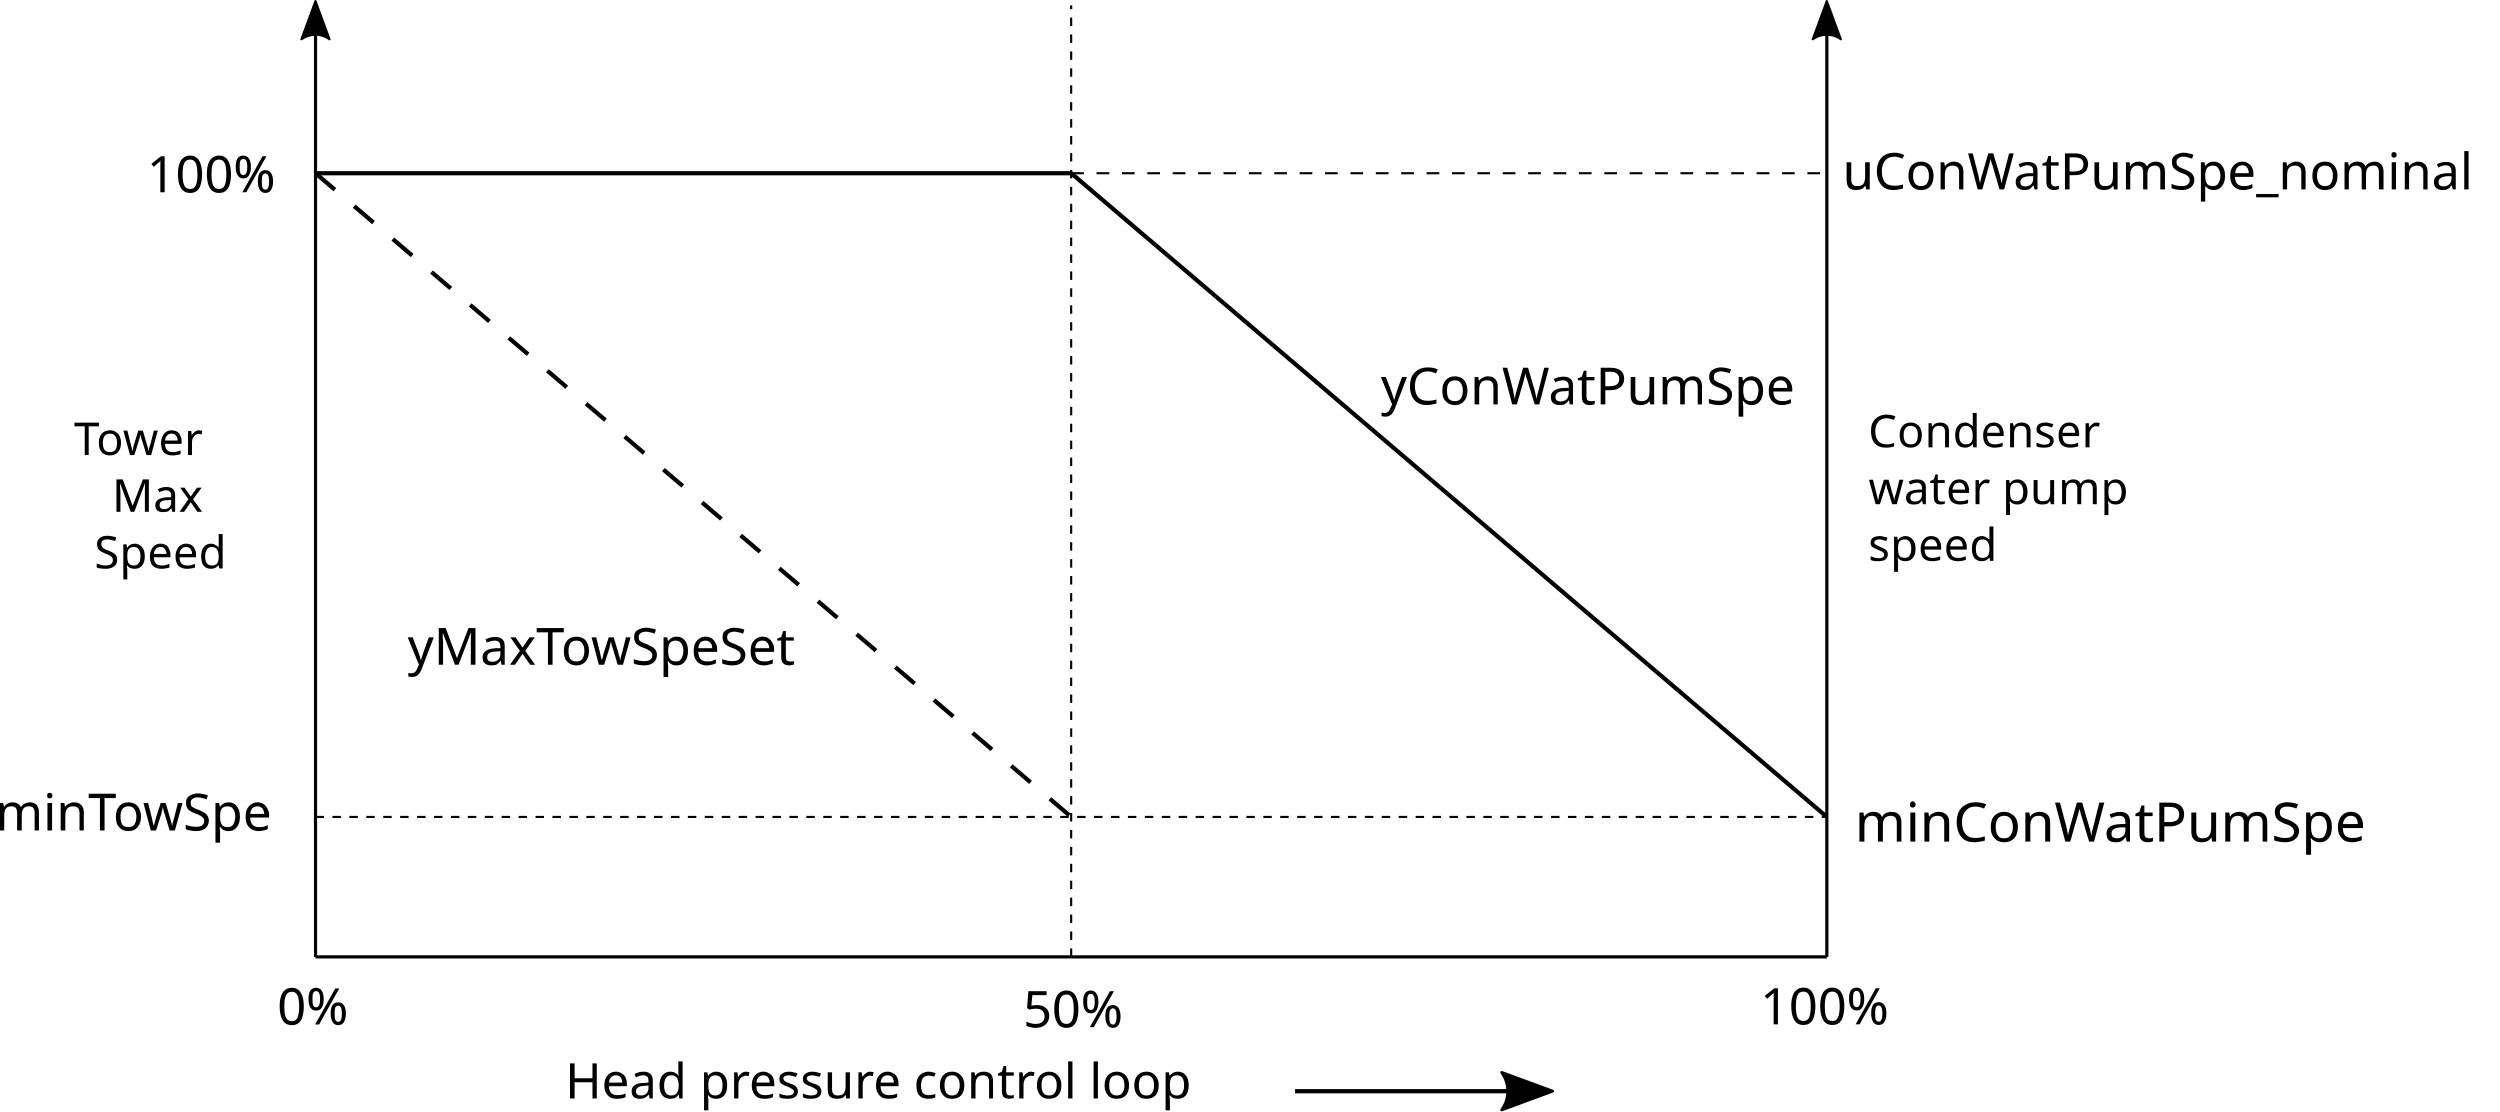
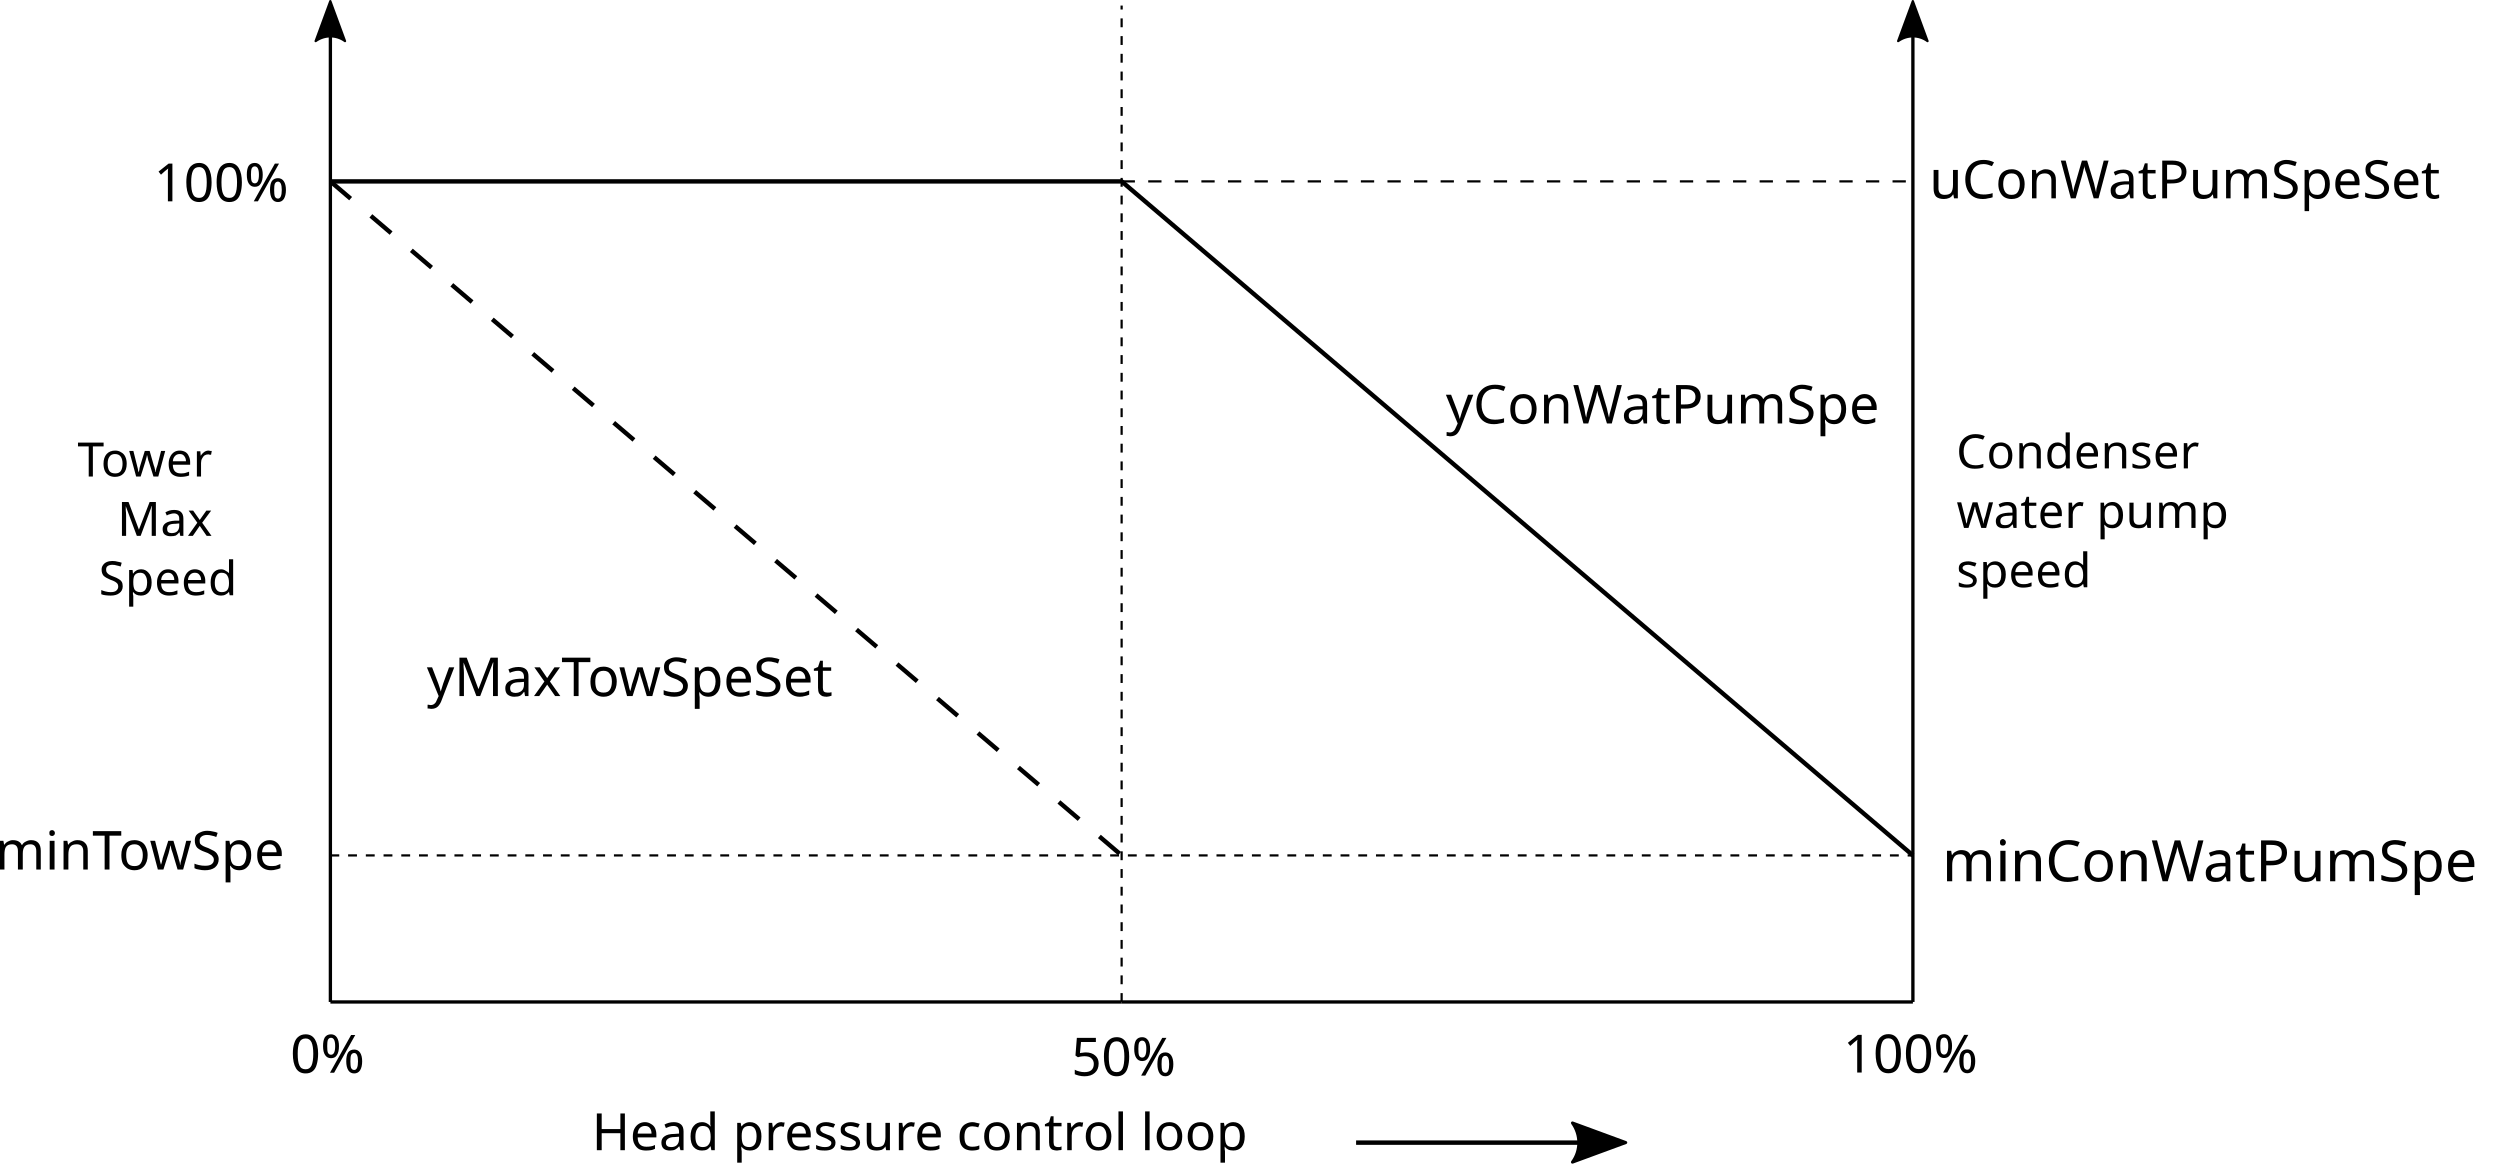
- <svg xmlns="http://www.w3.org/2000/svg" width="118.17mm" height="52.529mm" viewBox="0 0 118.17 52.529" version="1.1" id="svg8">
+ <svg xmlns="http://www.w3.org/2000/svg" width="112.854mm" height="52.529mm" viewBox="0 0 112.854 52.529" version="1.1" id="svg8">
  <defs id="defs2">
    <marker orient="auto" refY="0" refX="0" id="marker1208" style="overflow:visible">
      <path id="path1206" style="fill:#000000;fill-opacity:1;fill-rule:evenodd;stroke:#000000;stroke-width:0.625;stroke-linejoin:round;stroke-opacity:1" d="M 8.719,4.034 -2.207,0.016 8.719,-4.002 c -1.745,2.372 -1.735,5.617 -6e-7,8.035 z" transform="matrix(-1.1,0,0,-1.1,-1.1,0)" />
    </marker>
    <marker orient="auto" refY="0" refX="0" id="Arrow2Lend" style="overflow:visible">
      <path id="path869" style="fill:#000000;fill-opacity:1;fill-rule:evenodd;stroke:#000000;stroke-width:0.625;stroke-linejoin:round;stroke-opacity:1" d="M 8.719,4.034 -2.207,0.016 8.719,-4.002 c -1.745,2.372 -1.735,5.617 -6e-7,8.035 z" transform="matrix(-1.1,0,0,-1.1,-1.1,0)" />
    </marker>
    <marker style="overflow:visible" id="marker1138" refX="0" refY="0" orient="auto">
      <path transform="matrix(1.1,0,0,1.1,1.1,0)" d="M 8.719,4.034 -2.207,0.016 8.719,-4.002 c -1.745,2.372 -1.735,5.617 -6e-7,8.035 z" style="fill:#000000;fill-opacity:1;fill-rule:evenodd;stroke:#000000;stroke-width:0.625;stroke-linejoin:round;stroke-opacity:1" id="path1136" />
    </marker>
    <marker orient="auto" refY="0" refX="0" id="Arrow2Lstart" style="overflow:visible">
      <path id="path866" style="fill:#000000;fill-opacity:1;fill-rule:evenodd;stroke:#000000;stroke-width:0.625;stroke-linejoin:round;stroke-opacity:1" d="M 8.719,4.034 -2.207,0.016 8.719,-4.002 c -1.745,2.372 -1.735,5.617 -6e-7,8.035 z" transform="matrix(1.1,0,0,1.1,1.1,0)" />
    </marker>
  </defs>
  <g id="layer1" transform="translate(-6.252847,-65.23883)">
    <path style="fill:none;fill-rule:evenodd;stroke:#000000;stroke-width:0.15;stroke-linecap:butt;stroke-linejoin:miter;stroke-miterlimit:4;stroke-dasharray:none;stroke-opacity:1;marker-start:url(#Arrow2Lstart)" d="M 21.167,65.49 V 110.469" id="path817" />
    <path style="fill:none;fill-rule:evenodd;stroke:#000000;stroke-width:0.15;stroke-linecap:butt;stroke-linejoin:miter;stroke-miterlimit:4;stroke-dasharray:none;stroke-opacity:1" d="m 21.167,110.469 h 35.719" id="path821" />
    <path style="fill:none;fill-rule:evenodd;stroke:#000000;stroke-width:0.15;stroke-linecap:butt;stroke-linejoin:miter;stroke-miterlimit:4;stroke-dasharray:none;stroke-opacity:1" d="m 56.885,110.469 h 35.719" id="path821-9" />
    <path style="fill:none;fill-rule:evenodd;stroke:#000000;stroke-width:0.15;stroke-linecap:butt;stroke-linejoin:miter;stroke-miterlimit:4;stroke-dasharray:none;stroke-opacity:1;marker-end:url(#Arrow2Lend)" d="M 92.604,110.469 V 65.49" id="path838" />
    <path style="fill:none;fill-rule:evenodd;stroke:#000000;stroke-width:0.2;stroke-linecap:butt;stroke-linejoin:miter;stroke-miterlimit:4;stroke-dasharray:1.2, 1.2;stroke-dashoffset:0;stroke-opacity:1" d="m 21.167,73.427 35.719,30.427" id="path842" />
    <path style="fill:none;fill-rule:evenodd;stroke:#000000;stroke-width:0.1;stroke-linecap:butt;stroke-linejoin:miter;stroke-miterlimit:4;stroke-dasharray:0.4, 0.4;stroke-dashoffset:0;stroke-opacity:1" d="m 21.167,103.854 h 71.438" id="path844" />
    <path style="fill:none;fill-rule:evenodd;stroke:#000000;stroke-width:0.2;stroke-linecap:butt;stroke-linejoin:miter;stroke-miterlimit:4;stroke-dasharray:none;stroke-opacity:1" d="m 21.167,73.427 h 35.719 l 35.719,30.427" id="path846" />
    <path style="fill:none;fill-rule:evenodd;stroke:#000000;stroke-width:0.1;stroke-linecap:butt;stroke-linejoin:miter;stroke-miterlimit:4;stroke-dasharray:0.6, 0.6;stroke-dashoffset:0;stroke-opacity:1" d="m 56.885,73.427 h 35.719" id="path1196" />
    <text xml:space="preserve" style="font-style:normal;font-weight:normal;font-size:2.317px;line-height:125%;font-family:sans-serif;letter-spacing:0px;word-spacing:0px;fill:#000000;fill-opacity:1;stroke:none;stroke-width:0.058px;stroke-linecap:butt;stroke-linejoin:miter;stroke-opacity:1" x="32.977" y="117.163" id="text1200">
      <tspan id="tspan1198" x="32.977" y="117.163" style="stroke-width:0.058px">Head pressure control loop</tspan>
    </text>
    <path style="fill:none;fill-rule:evenodd;stroke:#000000;stroke-width:0.1;stroke-linecap:butt;stroke-linejoin:miter;stroke-miterlimit:4;stroke-dasharray:0.4, 0.4;stroke-dashoffset:0;stroke-opacity:1" d="M 56.885,110.469 V 65.49" id="path1202" />
    <path style="fill:none;fill-rule:evenodd;stroke:#000000;stroke-width:0.2;stroke-linecap:butt;stroke-linejoin:miter;stroke-miterlimit:4;stroke-dasharray:none;stroke-opacity:1;marker-end:url(#marker1208)" d="m 67.469,116.819 h 11.906" id="path1204" />
    <text xml:space="preserve" style="font-style:normal;font-weight:normal;font-size:2.386px;line-height:125%;font-family:sans-serif;letter-spacing:0px;word-spacing:0px;fill:#000000;fill-opacity:1;stroke:none;stroke-width:0.06px;stroke-linecap:butt;stroke-linejoin:miter;stroke-opacity:1" x="54.613" y="113.792" id="text1248">
      <tspan id="tspan1246" x="54.613" y="113.792" style="stroke-width:0.06px">50%</tspan>
    </text>
    <text xml:space="preserve" style="font-style:normal;font-variant:normal;font-weight:normal;font-stretch:normal;font-size:2.386px;line-height:125%;font-family:sans-serif;-inkscape-font-specification:'sans-serif, Normal';font-variant-ligatures:normal;font-variant-caps:normal;font-variant-numeric:normal;font-feature-settings:normal;text-align:start;letter-spacing:0px;word-spacing:0px;writing-mode:lr-tb;text-anchor:start;fill:#000000;fill-opacity:1;stroke:none;stroke-width:0.06px;stroke-linecap:butt;stroke-linejoin:miter;stroke-opacity:1" x="89.449" y="113.655" id="text1248-2">
      <tspan id="tspan1280" x="89.449" y="113.655">100%</tspan>
    </text>
    <text xml:space="preserve" style="font-style:normal;font-variant:normal;font-weight:normal;font-stretch:normal;font-size:2.386px;line-height:125%;font-family:sans-serif;-inkscape-font-specification:'sans-serif, Normal';font-variant-ligatures:normal;font-variant-caps:normal;font-variant-numeric:normal;font-feature-settings:normal;text-align:start;letter-spacing:0px;word-spacing:0px;writing-mode:lr-tb;text-anchor:start;fill:#000000;fill-opacity:1;stroke:none;stroke-width:0.06px;stroke-linecap:butt;stroke-linejoin:miter;stroke-opacity:1" x="19.365" y="113.665" id="text1248-2-9">
      <tspan id="tspan1300" x="19.365" y="113.665">0%</tspan>
    </text>
    <text xml:space="preserve" style="font-style:normal;font-weight:normal;font-size:2.42px;line-height:125%;font-family:sans-serif;letter-spacing:0px;word-spacing:0px;fill:#000000;fill-opacity:1;stroke:none;stroke-width:0.06px;stroke-linecap:butt;stroke-linejoin:miter;stroke-opacity:1" x="6.033" y="104.494" id="text1310">
      <tspan id="tspan1308" x="6.033" y="104.494" style="stroke-width:0.06px">minTowSpe</tspan>
    </text>
    <text xml:space="preserve" style="font-style:normal;font-variant:normal;font-weight:normal;font-stretch:normal;font-size:2.573px;line-height:125%;font-family:sans-serif;-inkscape-font-specification:'sans-serif, Normal';font-variant-ligatures:normal;font-variant-caps:normal;font-variant-numeric:normal;font-feature-settings:normal;text-align:start;letter-spacing:0px;word-spacing:0px;writing-mode:lr-tb;text-anchor:start;fill:#000000;fill-opacity:1;stroke:none;stroke-width:0.064px;stroke-linecap:butt;stroke-linejoin:miter;stroke-opacity:1" x="93.925" y="105.02" id="text1314">
      <tspan id="tspan5278" x="93.925" y="105.02">minConWatPumSpe</tspan>
    </text>
    <text xml:space="preserve" style="font-style:normal;font-variant:normal;font-weight:normal;font-stretch:normal;font-size:2.386px;line-height:125%;font-family:sans-serif;-inkscape-font-specification:'sans-serif, Normal';font-variant-ligatures:normal;font-variant-caps:normal;font-variant-numeric:normal;font-feature-settings:normal;text-align:start;letter-spacing:0px;word-spacing:0px;writing-mode:lr-tb;text-anchor:start;fill:#000000;fill-opacity:1;stroke:none;stroke-width:0.06px;stroke-linecap:butt;stroke-linejoin:miter;stroke-opacity:1" x="13.19" y="74.329" id="text1248-2-9-6">
      <tspan id="tspan1334" x="13.19" y="74.329">100%</tspan>
    </text>
    <text xml:space="preserve" style="font-style:normal;font-variant:normal;font-weight:normal;font-stretch:normal;font-size:2.386px;line-height:125%;font-family:sans-serif;-inkscape-font-specification:'sans-serif, Normal';font-variant-ligatures:normal;font-variant-caps:normal;font-variant-numeric:normal;font-feature-settings:normal;text-align:start;letter-spacing:0px;word-spacing:0px;writing-mode:lr-tb;text-anchor:start;fill:#000000;fill-opacity:1;stroke:none;stroke-width:0.06px;stroke-linecap:butt;stroke-linejoin:miter;stroke-opacity:1" x="93.351" y="74.192" id="text1248-2-9-6-0">
-       <tspan id="tspan907" x="93.351" y="74.192">uConWatPumSpe_nominal</tspan>
+       <tspan id="tspan907" x="93.351" y="74.192">uConWatPumSpeSet</tspan>
    </text>
    <text xml:space="preserve" style="font-style:normal;font-variant:normal;font-weight:normal;font-stretch:normal;font-size:2.146px;line-height:125%;font-family:sans-serif;-inkscape-font-specification:'sans-serif, Normal';font-variant-ligatures:normal;font-variant-caps:normal;font-variant-numeric:normal;font-feature-settings:normal;text-align:end;letter-spacing:0px;word-spacing:0px;writing-mode:lr-tb;text-anchor:end;fill:#000000;fill-opacity:1;stroke:none;stroke-width:0.054px;stroke-linecap:butt;stroke-linejoin:miter;stroke-opacity:1" x="19.744" y="86.747" id="text1356">
      <tspan id="tspan1354" x="19.744" y="86.747" style="font-style:normal;font-variant:normal;font-weight:normal;font-stretch:normal;font-size:2.146px;font-family:sans-serif;-inkscape-font-specification:'sans-serif, Normal';font-variant-ligatures:normal;font-variant-caps:normal;font-variant-numeric:normal;font-feature-settings:normal;text-align:end;writing-mode:lr-tb;text-anchor:end;stroke-width:0.054px">Tower</tspan>
      <tspan x="19.744" y="89.43" style="font-style:normal;font-variant:normal;font-weight:normal;font-stretch:normal;font-size:2.146px;font-family:sans-serif;-inkscape-font-specification:'sans-serif, Normal';font-variant-ligatures:normal;font-variant-caps:normal;font-variant-numeric:normal;font-feature-settings:normal;text-align:end;writing-mode:lr-tb;text-anchor:end;stroke-width:0.054px" id="tspan1358">Max</tspan>
      <tspan x="19.744" y="92.112" style="font-style:normal;font-variant:normal;font-weight:normal;font-stretch:normal;font-size:2.146px;font-family:sans-serif;-inkscape-font-specification:'sans-serif, Normal';font-variant-ligatures:normal;font-variant-caps:normal;font-variant-numeric:normal;font-feature-settings:normal;text-align:end;writing-mode:lr-tb;text-anchor:end;stroke-width:0.054px" id="tspan1360">Speed</tspan>
    </text>
    <text xml:space="preserve" style="font-style:normal;font-variant:normal;font-weight:normal;font-stretch:normal;font-size:2.146px;line-height:125%;font-family:sans-serif;-inkscape-font-specification:'sans-serif, Normal';font-variant-ligatures:normal;font-variant-caps:normal;font-variant-numeric:normal;font-feature-settings:normal;text-align:start;letter-spacing:0px;word-spacing:0px;writing-mode:lr-tb;text-anchor:start;fill:#000000;fill-opacity:1;stroke:none;stroke-width:0.054px;stroke-linecap:butt;stroke-linejoin:miter;stroke-opacity:1" x="94.566" y="86.385" id="text1356-1">
      <tspan id="tspan5270" x="94.566" y="86.385">Condenser</tspan>
      <tspan id="tspan5272" x="94.566" y="89.067">water pump</tspan>
      <tspan id="tspan5274" x="94.566" y="91.749">speed</tspan>
    </text>
    <text xml:space="preserve" style="font-style:normal;font-variant:normal;font-weight:normal;font-stretch:normal;font-size:2.42px;line-height:125%;font-family:sans-serif;-inkscape-font-specification:'sans-serif, Normal';font-variant-ligatures:normal;font-variant-caps:normal;font-variant-numeric:normal;font-feature-settings:normal;text-align:start;letter-spacing:0px;word-spacing:0px;writing-mode:lr-tb;text-anchor:start;fill:#000000;fill-opacity:1;stroke:none;stroke-width:0.06px;stroke-linecap:butt;stroke-linejoin:miter;stroke-opacity:1" x="25.524" y="96.66" id="text1310-1">
      <tspan id="tspan1526" x="25.524" y="96.66">yMaxTowSpeSet</tspan>
    </text>
    <text xml:space="preserve" style="font-style:normal;font-variant:normal;font-weight:normal;font-stretch:normal;font-size:2.42px;line-height:125%;font-family:sans-serif;-inkscape-font-specification:'sans-serif, Normal';font-variant-ligatures:normal;font-variant-caps:normal;font-variant-numeric:normal;font-feature-settings:normal;text-align:start;letter-spacing:0px;word-spacing:0px;writing-mode:lr-tb;text-anchor:start;fill:#000000;fill-opacity:1;stroke:none;stroke-width:0.06px;stroke-linecap:butt;stroke-linejoin:miter;stroke-opacity:1" x="71.524" y="84.355" id="text1310-1-8">
      <tspan id="tspan5276" x="71.524" y="84.355">yConWatPumSpe</tspan>
    </text>
  </g>
</svg>
